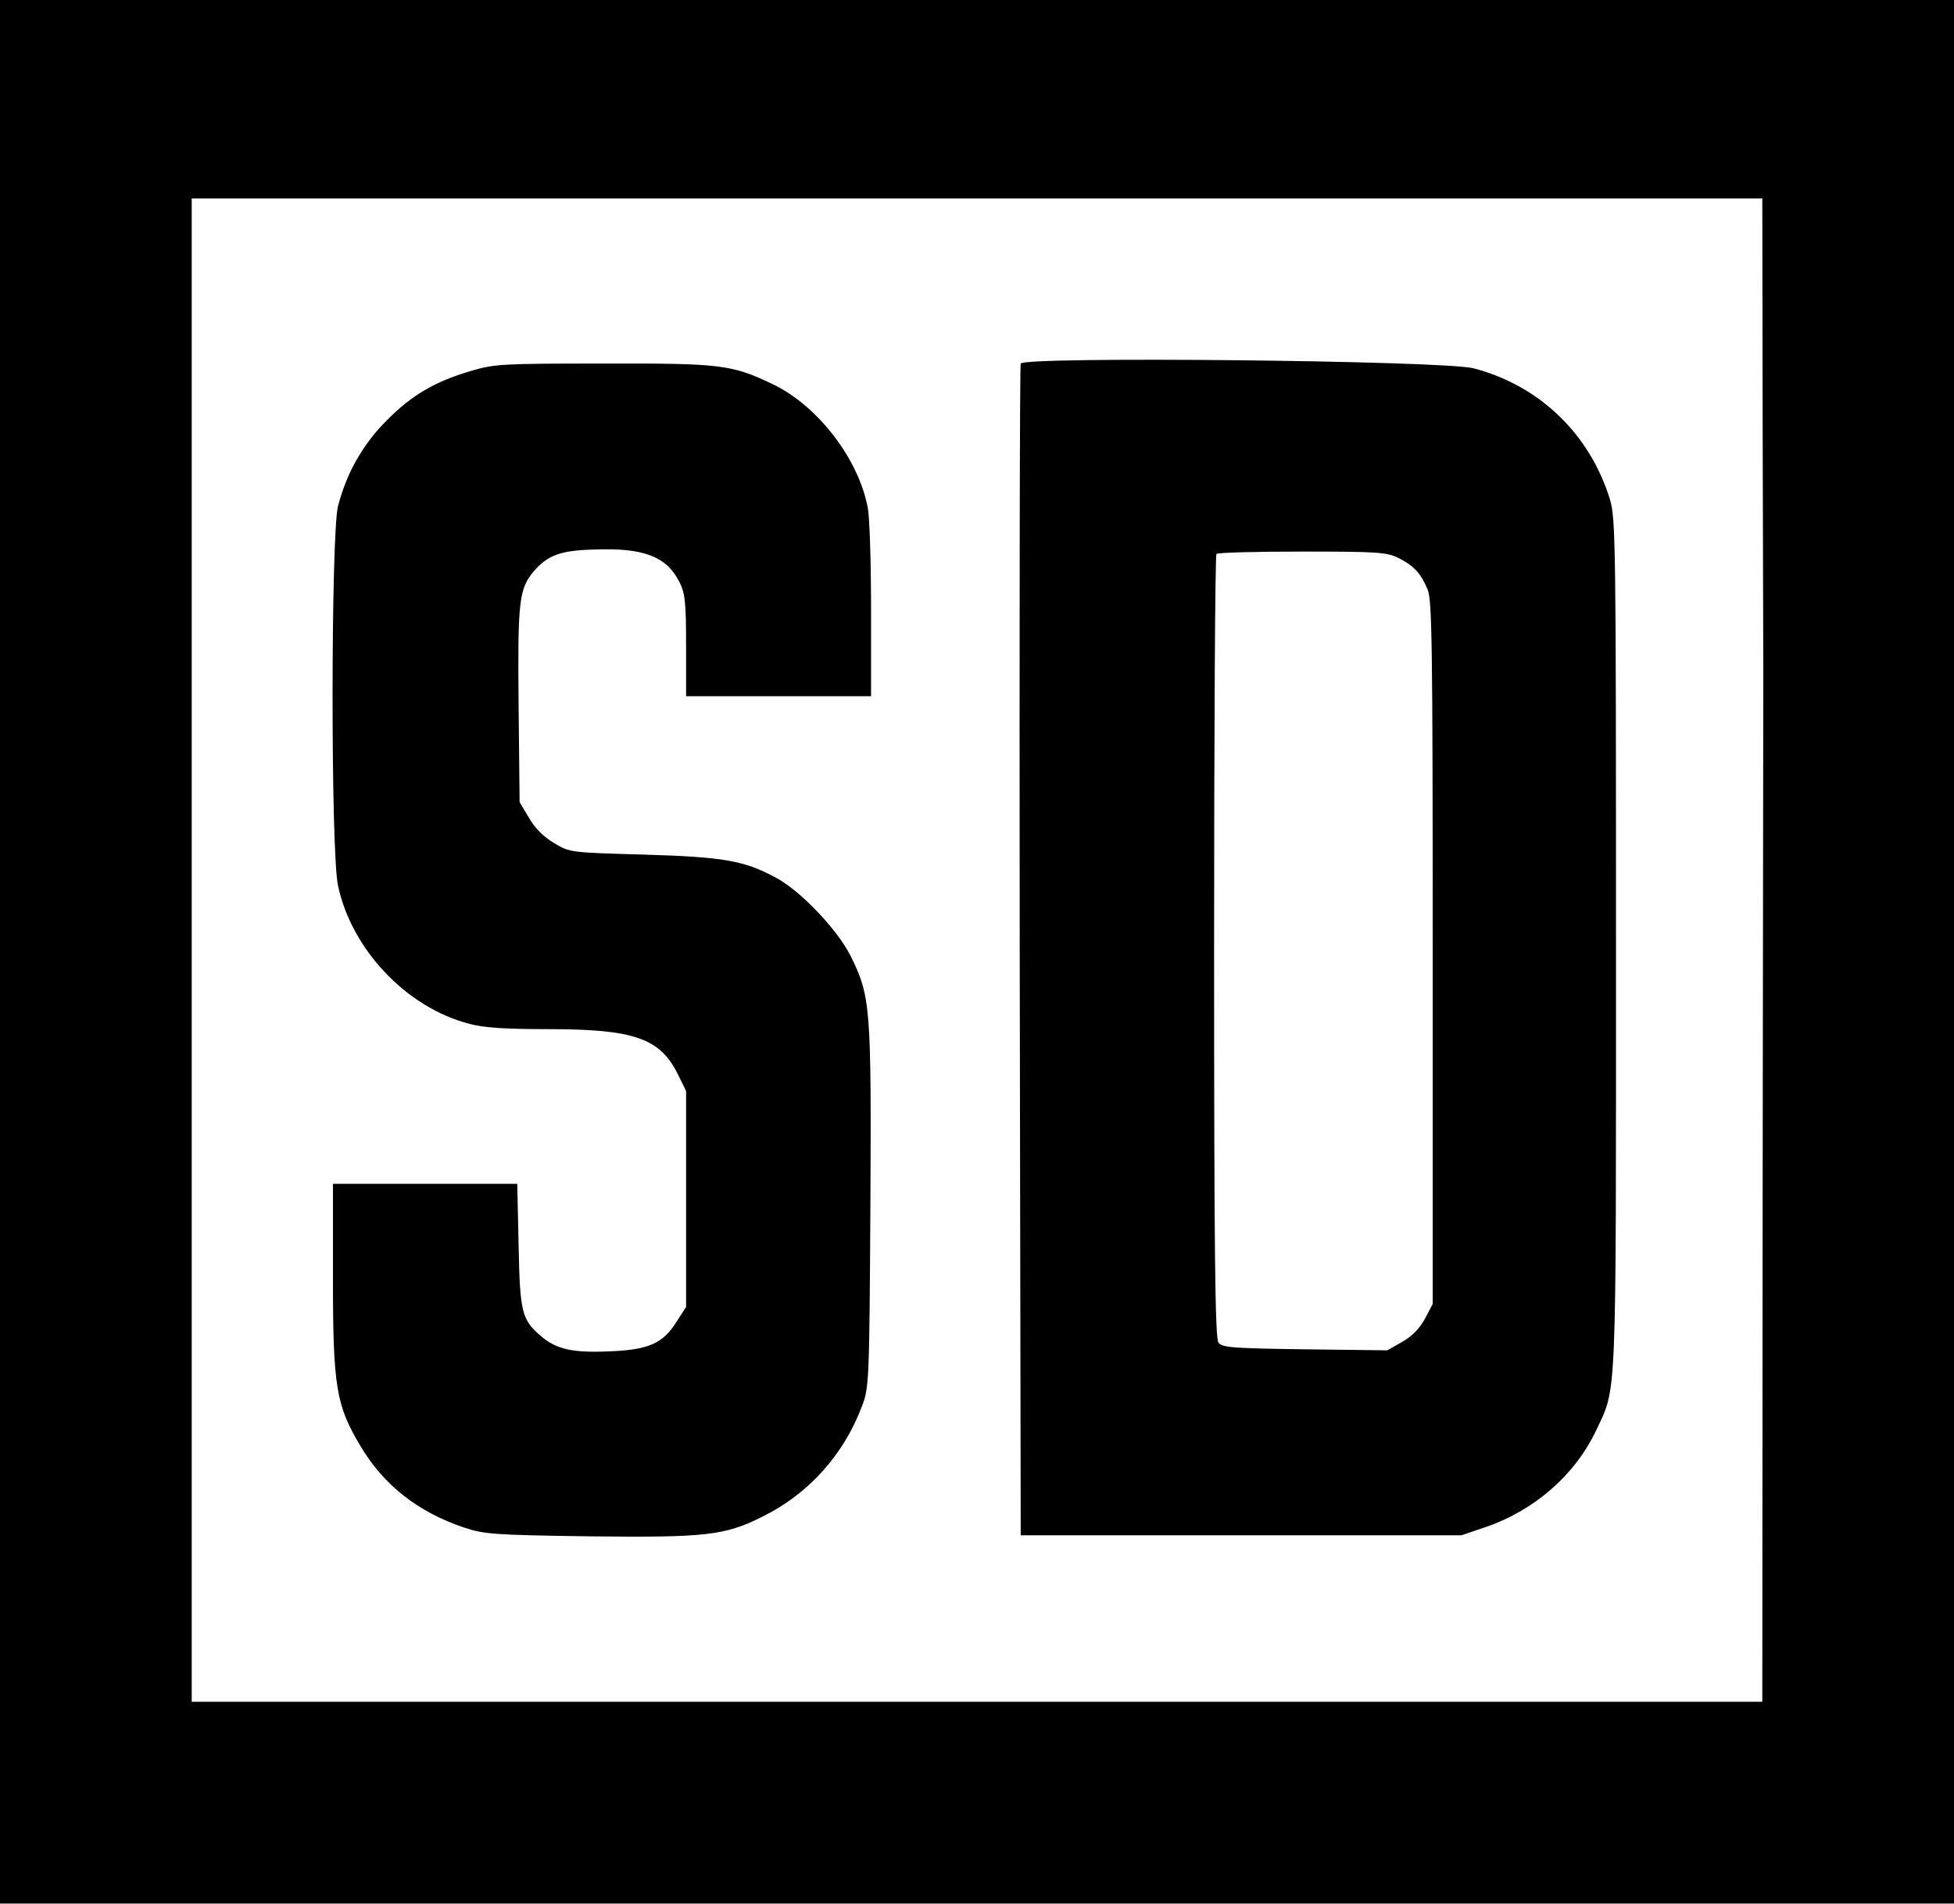
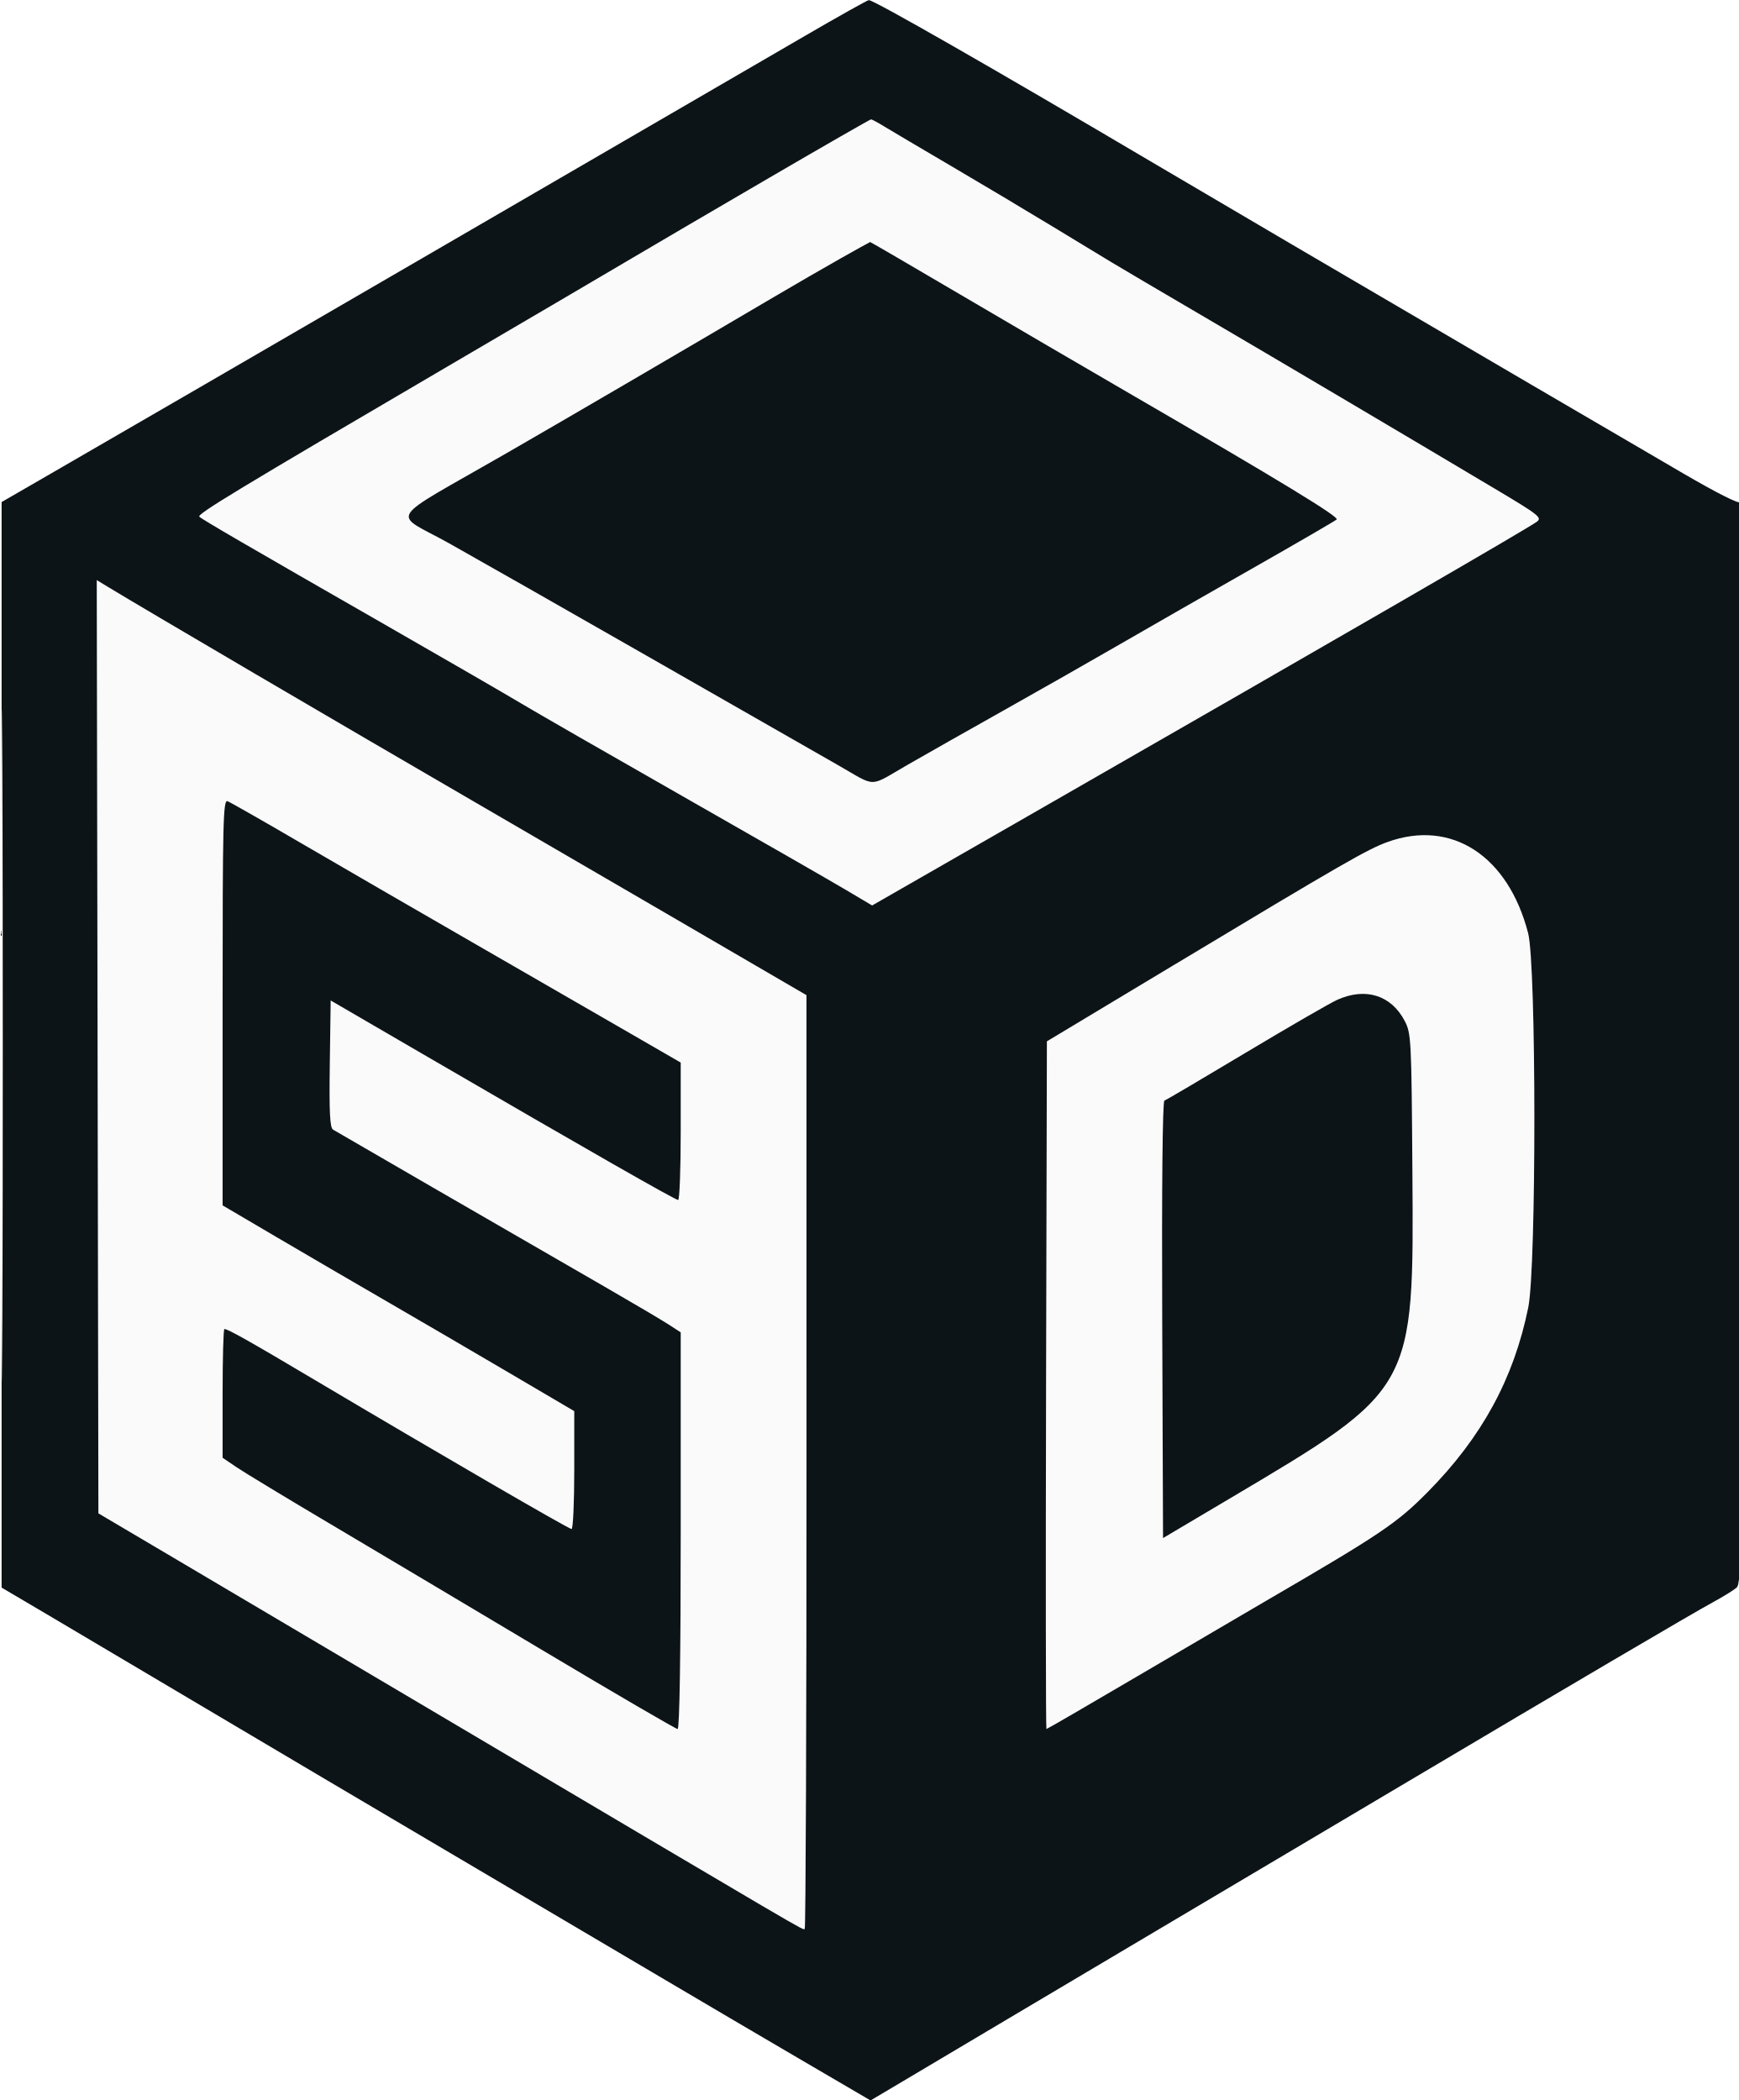
- <svg xmlns="http://www.w3.org/2000/svg" version="1.0" width="581pt" height="566pt" viewBox="0 0 581 566" preserveAspectRatio="xMidYMid meet">
-   <g transform="translate(0,566) scale(0.1,-0.1)" fill="#000000" stroke="none">
-     <path d="M0 2830 l0 -2830 2905 0 2905 0 0 2830 0 2830 -2905 0 -2905 0 0 -2830z m5241 1585 c1 -360 2 -700 2 -755 0 -55 -1 -766 -2 -1580 l-1 -1480 -2335 0 -2335 0 0 2235 0 2235 2335 0 2335 0 1 -655z" />
-     <path d="M3035 4579 c-3 -8 -4 -795 -3 -1749 l3 -1735 655 0 655 0 68 23 c147 49 269 155 332 287 63 134 60 60 60 1445 0 1200 -1 1268 -18 1325 -60 195 -210 339 -406 390 -90 23 -1337 36 -1346 14z m1123 -578 c46 -23 67 -46 87 -94 13 -32 15 -163 15 -1080 l0 -1044 -23 -44 c-16 -29 -38 -52 -68 -69 l-44 -25 -245 3 c-212 3 -247 5 -257 20 -10 12 -13 263 -13 1177 0 639 3 1165 7 1168 3 4 118 7 255 7 224 0 252 -2 286 -19z" />
-     <path d="M1400 4557 c-108 -32 -176 -72 -250 -147 -71 -71 -119 -155 -145 -255 -21 -84 -22 -1025 0 -1128 40 -190 204 -363 390 -411 43 -12 108 -16 235 -16 255 0 332 -27 385 -133 l25 -51 0 -321 0 -321 -29 -45 c-40 -64 -84 -83 -200 -87 -107 -5 -156 6 -201 44 -59 50 -64 71 -68 272 l-4 182 -274 0 -274 0 0 -278 c0 -325 9 -380 82 -502 69 -116 171 -196 308 -242 60 -20 90 -22 368 -26 352 -4 407 2 520 59 136 67 241 184 295 328 21 54 22 74 25 592 3 596 1 627 -60 749 -40 78 -150 194 -224 232 -92 49 -152 60 -389 67 -217 6 -221 6 -267 34 -31 18 -57 44 -75 75 l-28 47 -3 287 c-3 308 1 346 44 398 42 49 79 63 178 66 149 6 217 -20 256 -96 17 -34 20 -60 20 -190 l0 -150 275 0 275 0 0 254 c0 139 -4 278 -10 307 -27 144 -148 302 -281 366 -123 59 -154 63 -505 62 -300 0 -323 -1 -394 -22z" />
-   </g>
+ <svg xmlns="http://www.w3.org/2000/svg" width="539" height="651" viewBox="0 0 539 651" version="1.1">
+   <path d="M 238.498 55.080 C 221.449 65.024, 202.325 76.227, 196 79.974 C 189.675 83.722, 163.800 98.915, 138.500 113.736 C 73.431 151.855, 60.987 159.389, 61.792 160.180 C 62.682 161.055, 76.451 169.063, 119.500 193.742 C 138.200 204.463, 157.100 215.396, 161.500 218.039 C 165.900 220.681, 188.400 233.614, 211.500 246.778 C 234.600 259.943, 257.287 272.959, 261.916 275.704 L 270.332 280.694 320.416 251.960 C 418.203 195.858, 473.381 163.934, 476.361 161.737 C 478.062 160.483, 476.983 159.626, 463.861 151.809 C 434.258 134.175, 394.749 110.811, 372.500 97.782 C 359.850 90.375, 347.250 82.950, 344.500 81.284 C 341.750 79.617, 333.200 74.430, 325.500 69.756 C 317.800 65.082, 303.850 56.768, 294.500 51.279 C 285.150 45.790, 275.925 40.334, 274 39.154 C 272.075 37.973, 270.274 37.006, 269.998 37.004 C 269.722 37.002, 255.547 45.136, 238.498 55.080 M 260.500 80.143 C 255.550 82.939, 246.325 88.276, 240 92.002 C 208.982 110.274, 175.495 129.838, 157 140.492 C 118.799 162.498, 121.369 158.443, 139.272 168.463 C 147.097 172.842, 175.100 188.780, 201.500 203.881 C 227.900 218.981, 254.096 233.960, 259.714 237.168 C 271.956 244.159, 269.029 244.166, 281.277 237.118 C 286.900 233.883, 300.500 226.180, 311.500 220.001 C 322.500 213.822, 338.700 204.601, 347.500 199.511 C 356.300 194.420, 374.750 183.856, 388.500 176.034 C 402.250 168.212, 413.871 161.461, 414.324 161.033 C 415.161 160.240, 396.816 149.073, 351 122.488 C 336.975 114.350, 312.998 100.336, 297.718 91.346 C 282.438 82.356, 269.838 75.013, 269.718 75.029 C 269.598 75.045, 265.450 77.347, 260.500 80.143 M 30.247 324.488 L 30.500 469.142 56 484.214 C 70.025 492.503, 103.550 512.336, 130.500 528.288 C 255.219 602.107, 248.212 598, 249.434 598 C 249.745 598, 249.995 532.862, 249.989 453.250 L 249.978 308.500 210.239 285.345 C 188.382 272.610, 159.475 255.789, 146 247.965 C 105.007 224.164, 45.039 188.980, 33.247 181.811 L 29.993 179.833 30.247 324.488 M 69 310.727 L 69 373.668 85.750 383.519 C 94.963 388.938, 110.375 397.929, 120 403.501 C 129.625 409.072, 146.613 418.990, 157.750 425.541 L 178 437.451 178 455.725 C 178 465.776, 177.624 474, 177.165 474 C 176.304 474, 135.920 450.553, 98 428.038 C 77.019 415.580, 70.668 412, 69.550 412 C 69.247 412, 69 420.978, 69 431.952 L 69 451.904 73.250 454.794 C 75.588 456.384, 88.750 464.351, 102.500 472.499 C 116.250 480.647, 145.857 498.268, 168.292 511.657 C 190.728 525.045, 209.516 536, 210.042 536 C 210.642 536, 211 513.029, 211 474.514 L 211 413.028 207.250 410.592 C 205.188 409.252, 196.300 404.003, 187.500 398.928 C 156.734 381.185, 104.489 350.966, 103.228 350.184 C 102.254 349.580, 102.020 344.809, 102.228 329.771 L 102.500 310.146 133.500 328.182 C 181.320 356.005, 209.317 372, 210.198 372 C 210.639 372, 211 362.415, 211 350.699 L 211 329.399 195.250 320.293 C 186.588 315.285, 164.875 302.760, 147 292.459 C 129.125 282.159, 104.952 268.158, 93.283 261.347 C 81.613 254.535, 71.376 248.698, 70.533 248.374 C 69.166 247.850, 69 254.593, 69 310.727 M 430.140 261 C 423.902 263.244, 416.206 267.675, 363.500 299.366 L 324.500 322.816 324.245 429.408 C 324.105 488.033, 324.157 536, 324.359 536 C 324.561 536, 337.051 528.753, 352.113 519.895 C 367.176 511.037, 385.350 500.384, 392.500 496.222 C 427.952 475.583, 432.986 472.194, 442.509 462.557 C 459.316 445.546, 469.213 427.389, 473.703 405.326 C 476.254 392.794, 476.223 299.165, 473.665 289.275 C 467.454 265.269, 449.927 253.882, 430.140 261 M 414.500 309.941 C 412.300 310.931, 399.557 318.296, 386.182 326.309 C 372.808 334.322, 361.442 341.019, 360.925 341.192 C 360.348 341.384, 360.085 367.608, 360.243 409.155 L 360.500 476.806 381 464.648 C 438.583 430.496, 438.260 431.075, 437.791 362.893 C 437.511 322.156, 437.418 320.344, 435.413 316.500 C 431.238 308.498, 423.265 305.998, 414.500 309.941" stroke="none" fill="#fafafa" fill-rule="evenodd" />
+   <path d="M 249.500 11.127 C 239.050 17.206, 213.625 31.979, 193 43.955 C 172.375 55.931, 140.425 74.491, 122 85.200 C 83.615 107.509, 38.565 133.637, 16 146.679 L 0.500 155.637 0.500 323.898 L 0.500 492.159 14.500 500.410 C 22.200 504.949, 44.250 518.016, 63.500 529.448 C 82.750 540.879, 118.525 562.040, 143 576.470 C 167.475 590.901, 196.050 607.769, 206.500 613.954 C 216.950 620.140, 235.476 631.037, 247.669 638.170 L 269.838 651.140 281.169 644.416 C 287.401 640.718, 301.725 632.205, 313 625.498 C 324.275 618.791, 344.750 606.639, 358.500 598.494 C 383.158 583.886, 397.671 575.277, 434 553.710 C 486.051 522.809, 524.921 499.950, 531 496.666 C 534.025 495.032, 537.288 493.019, 538.250 492.192 C 539.904 490.772, 539.996 481.503, 539.921 322.595 C 539.878 230.143, 539.632 155.013, 539.374 155.641 C 539.091 156.331, 532.111 152.815, 521.703 146.741 C 487.733 126.914, 471.735 117.553, 400.500 75.816 C 387.850 68.404, 368.500 57.022, 357.500 50.523 C 307.397 20.921, 270.791 -0.032, 269.300 0.037 C 268.860 0.058, 259.950 5.048, 249.500 11.127 M 238.498 55.080 C 221.449 65.024, 202.325 76.227, 196 79.974 C 189.675 83.722, 163.800 98.915, 138.500 113.736 C 73.431 151.855, 60.987 159.389, 61.792 160.180 C 62.682 161.055, 76.451 169.063, 119.500 193.742 C 138.200 204.463, 157.100 215.396, 161.500 218.039 C 165.900 220.681, 188.400 233.614, 211.500 246.778 C 234.600 259.943, 257.287 272.959, 261.916 275.704 L 270.332 280.694 320.416 251.960 C 418.203 195.858, 473.381 163.934, 476.361 161.737 C 478.062 160.483, 476.983 159.626, 463.861 151.809 C 434.258 134.175, 394.749 110.811, 372.500 97.782 C 359.850 90.375, 347.250 82.950, 344.500 81.284 C 341.750 79.617, 333.200 74.430, 325.500 69.756 C 317.800 65.082, 303.850 56.768, 294.500 51.279 C 285.150 45.790, 275.925 40.334, 274 39.154 C 272.075 37.973, 270.274 37.006, 269.998 37.004 C 269.722 37.002, 255.547 45.136, 238.498 55.080 M 260.500 80.143 C 255.550 82.939, 246.325 88.276, 240 92.002 C 208.982 110.274, 175.495 129.838, 157 140.492 C 118.799 162.498, 121.369 158.443, 139.272 168.463 C 147.097 172.842, 175.100 188.780, 201.500 203.881 C 227.900 218.981, 254.096 233.960, 259.714 237.168 C 271.956 244.159, 269.029 244.166, 281.277 237.118 C 286.900 233.883, 300.500 226.180, 311.500 220.001 C 322.500 213.822, 338.700 204.601, 347.500 199.511 C 356.300 194.420, 374.750 183.856, 388.500 176.034 C 402.250 168.212, 413.871 161.461, 414.324 161.033 C 415.161 160.240, 396.816 149.073, 351 122.488 C 336.975 114.350, 312.998 100.336, 297.718 91.346 C 282.438 82.356, 269.838 75.013, 269.718 75.029 C 269.598 75.045, 265.450 77.347, 260.500 80.143 M 0.488 324 C 0.488 416.675, 0.606 454.587, 0.750 408.250 C 0.894 361.912, 0.894 286.087, 0.750 239.750 C 0.606 193.412, 0.488 231.325, 0.488 324 M 30.247 324.488 L 30.500 469.142 56 484.214 C 70.025 492.503, 103.550 512.336, 130.500 528.288 C 255.219 602.107, 248.212 598, 249.434 598 C 249.745 598, 249.995 532.862, 249.989 453.250 L 249.978 308.500 210.239 285.345 C 188.382 272.610, 159.475 255.789, 146 247.965 C 105.007 224.164, 45.039 188.980, 33.247 181.811 L 29.993 179.833 30.247 324.488 M 69 310.727 L 69 373.668 85.750 383.519 C 94.963 388.938, 110.375 397.929, 120 403.501 C 129.625 409.072, 146.613 418.990, 157.750 425.541 L 178 437.451 178 455.725 C 178 465.776, 177.624 474, 177.165 474 C 176.304 474, 135.920 450.553, 98 428.038 C 77.019 415.580, 70.668 412, 69.550 412 C 69.247 412, 69 420.978, 69 431.952 L 69 451.904 73.250 454.794 C 75.588 456.384, 88.750 464.351, 102.500 472.499 C 116.250 480.647, 145.857 498.268, 168.292 511.657 C 190.728 525.045, 209.516 536, 210.042 536 C 210.642 536, 211 513.029, 211 474.514 L 211 413.028 207.250 410.592 C 205.188 409.252, 196.300 404.003, 187.500 398.928 C 156.734 381.185, 104.489 350.966, 103.228 350.184 C 102.254 349.580, 102.020 344.809, 102.228 329.771 L 102.500 310.146 133.500 328.182 C 181.320 356.005, 209.317 372, 210.198 372 C 210.639 372, 211 362.415, 211 350.699 L 211 329.399 195.250 320.293 C 186.588 315.285, 164.875 302.760, 147 292.459 C 129.125 282.159, 104.952 268.158, 93.283 261.347 C 81.613 254.535, 71.376 248.698, 70.533 248.374 C 69.166 247.850, 69 254.593, 69 310.727 M 430.140 261 C 423.902 263.244, 416.206 267.675, 363.500 299.366 L 324.500 322.816 324.245 429.408 C 324.105 488.033, 324.157 536, 324.359 536 C 324.561 536, 337.051 528.753, 352.113 519.895 C 367.176 511.037, 385.350 500.384, 392.500 496.222 C 427.952 475.583, 432.986 472.194, 442.509 462.557 C 459.316 445.546, 469.213 427.389, 473.703 405.326 C 476.254 392.794, 476.223 299.165, 473.665 289.275 C 467.454 265.269, 449.927 253.882, 430.140 261 M 414.500 309.941 C 412.300 310.931, 399.557 318.296, 386.182 326.309 C 372.808 334.322, 361.442 341.019, 360.925 341.192 C 360.348 341.384, 360.085 367.608, 360.243 409.155 L 360.500 476.806 381 464.648 C 438.583 430.496, 438.260 431.075, 437.791 362.893 C 437.511 322.156, 437.418 320.344, 435.413 316.500 C 431.238 308.498, 423.265 305.998, 414.500 309.941" stroke="none" fill="#0d1417" fill-rule="evenodd" />
</svg>
